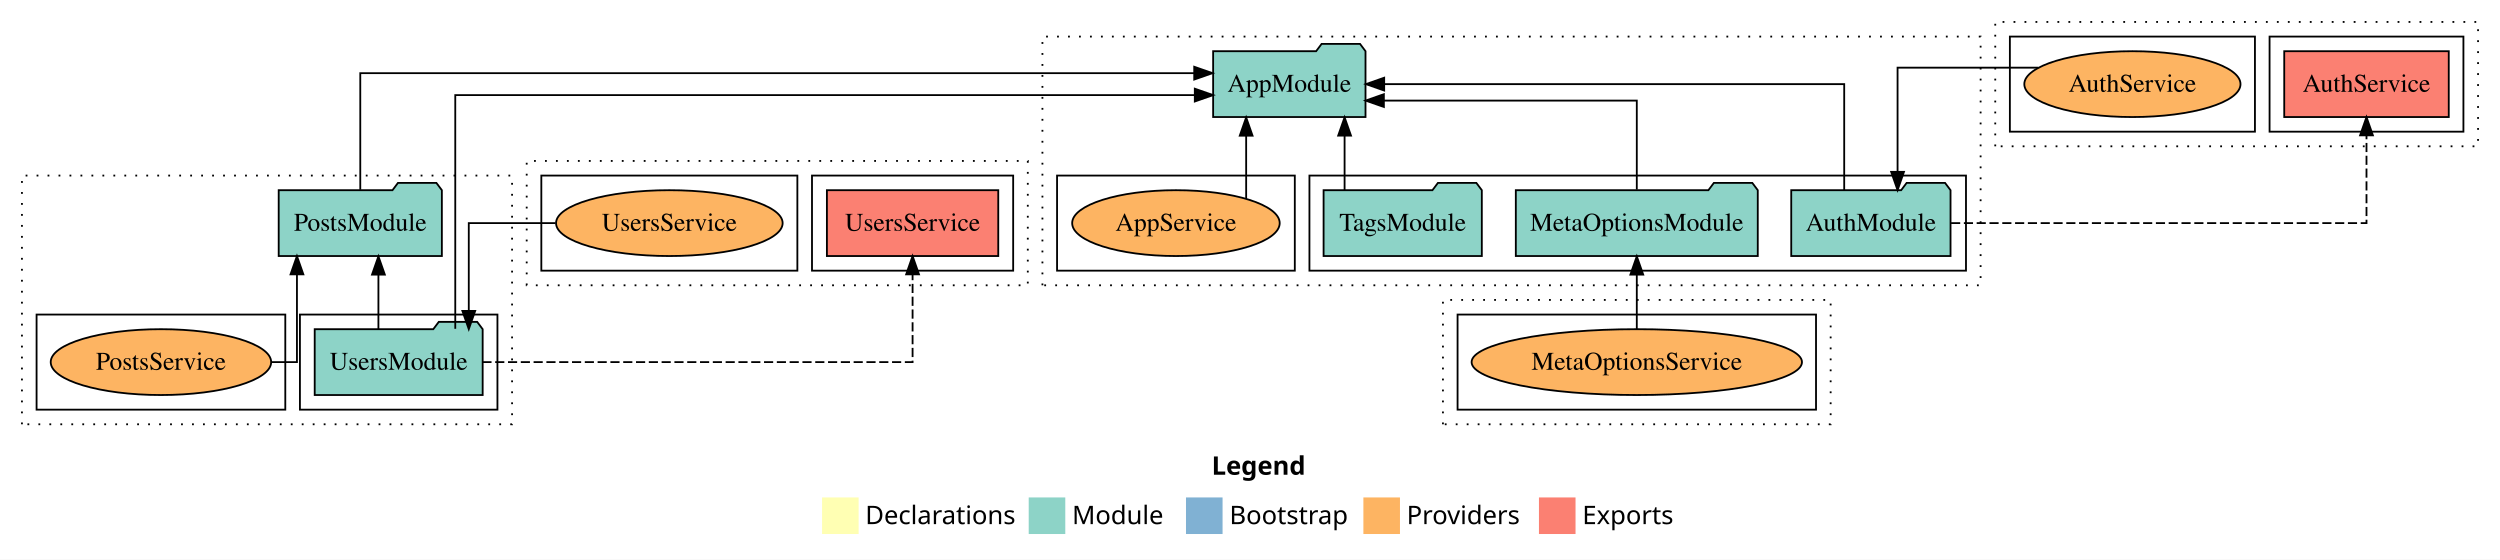
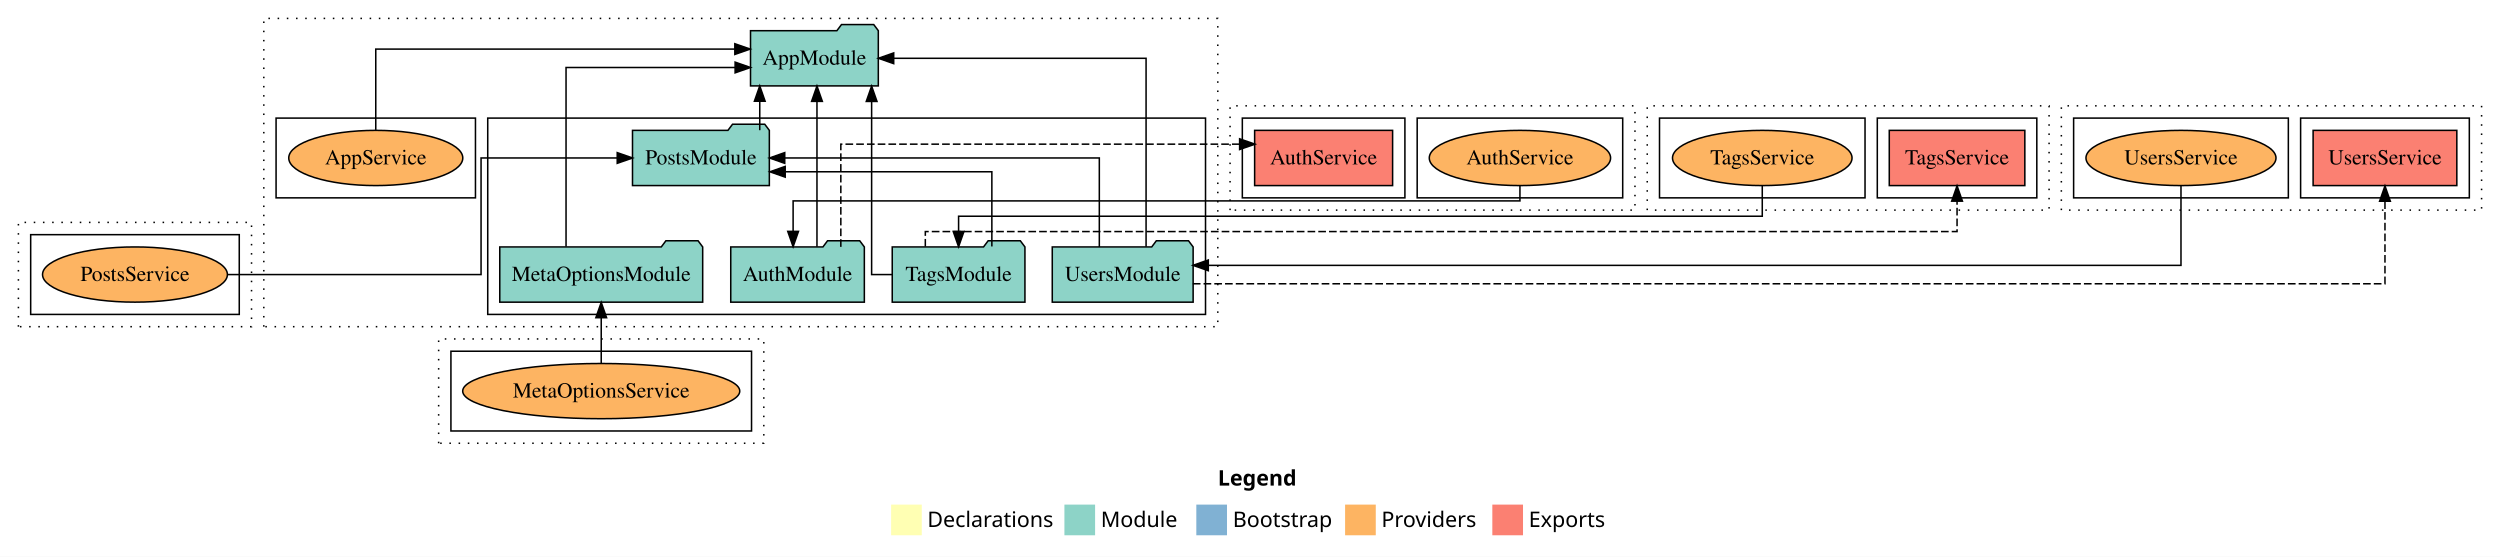
- <svg xmlns="http://www.w3.org/2000/svg" width="1367pt" height="306pt" viewBox="0.00 0.00 1367.00 306.00">
-   <g id="graph0" class="graph" transform="scale(1 1) rotate(0) translate(4 302)">
-     <polygon fill="white" stroke="transparent" points="-4,4 -4,-302 1363,-302 1363,4 -4,4" />
-     <text text-anchor="start" x="658.51" y="-42.4" font-family="Times-12" font-weight="bold" font-size="14.00">Legend</text>
-     <polygon fill="#ffffb3" stroke="transparent" points="445.5,-10 445.5,-30 465.5,-30 465.5,-10 445.5,-10" />
-     <text text-anchor="start" x="469.13" y="-15.4" font-family="Times-12" font-size="14.00">  Declarations</text>
-     <polygon fill="#8dd3c7" stroke="transparent" points="558.5,-10 558.5,-30 578.5,-30 578.5,-10 558.5,-10" />
-     <text text-anchor="start" x="582.23" y="-15.4" font-family="Times-12" font-size="14.00">  Module</text>
-     <polygon fill="#80b1d3" stroke="transparent" points="644.5,-10 644.5,-30 664.5,-30 664.5,-10 644.5,-10" />
-     <text text-anchor="start" x="668.28" y="-15.4" font-family="Times-12" font-size="14.00">  Bootstrap</text>
-     <polygon fill="#fdb462" stroke="transparent" points="741.5,-10 741.5,-30 761.5,-30 761.5,-10 741.5,-10" />
-     <text text-anchor="start" x="765.17" y="-15.4" font-family="Times-12" font-size="14.00">  Providers</text>
-     <polygon fill="#fb8072" stroke="transparent" points="837.5,-10 837.5,-30 857.5,-30 857.5,-10 837.5,-10" />
-     <text text-anchor="start" x="861.23" y="-15.4" font-family="Times-12" font-size="14.00">  Exports</text>
+ <svg xmlns="http://www.w3.org/2000/svg" width="1630pt" height="363pt" viewBox="0.00 0.00 1630.00 363.00">
+   <g id="graph0" class="graph" transform="scale(1 1) rotate(0) translate(4 359)">
+     <polygon fill="white" stroke="transparent" points="-4,4 -4,-359 1626,-359 1626,4 -4,4" />
+     <text text-anchor="start" x="790.01" y="-42.4" font-family="Times-12" font-weight="bold" font-size="14.00">Legend</text>
+     <polygon fill="#ffffb3" stroke="transparent" points="577,-10 577,-30 597,-30 597,-10 577,-10" />
+     <text text-anchor="start" x="600.63" y="-15.4" font-family="Times-12" font-size="14.00">  Declarations</text>
+     <polygon fill="#8dd3c7" stroke="transparent" points="690,-10 690,-30 710,-30 710,-10 690,-10" />
+     <text text-anchor="start" x="713.73" y="-15.4" font-family="Times-12" font-size="14.00">  Module</text>
+     <polygon fill="#80b1d3" stroke="transparent" points="776,-10 776,-30 796,-30 796,-10 776,-10" />
+     <text text-anchor="start" x="799.78" y="-15.4" font-family="Times-12" font-size="14.00">  Bootstrap</text>
+     <polygon fill="#fdb462" stroke="transparent" points="873,-10 873,-30 893,-30 893,-10 873,-10" />
+     <text text-anchor="start" x="896.67" y="-15.4" font-family="Times-12" font-size="14.00">  Providers</text>
+     <polygon fill="#fb8072" stroke="transparent" points="969,-10 969,-30 989,-30 989,-10 969,-10" />
+     <text text-anchor="start" x="992.73" y="-15.4" font-family="Times-12" font-size="14.00">  Exports</text>
+     <g id="clust1" class="cluster">
+       <polygon fill="none" stroke="black" stroke-dasharray="1,5" points="168,-146 168,-347 790,-347 790,-146 168,-146" />
+     </g>
+     <g id="clust3" class="cluster">
+       <polygon fill="none" stroke="black" points="314,-154 314,-282 782,-282 782,-154 314,-154" />
+     </g>
+     <g id="clust6" class="cluster">
+       <polygon fill="none" stroke="black" points="176,-230 176,-282 306,-282 306,-230 176,-230" />
+     </g>
+     <g id="clust13" class="cluster">
+       <polygon fill="none" stroke="black" stroke-dasharray="1,5" points="282,-70 282,-138 494,-138 494,-70 282,-70" />
+     </g>
+     <g id="clust18" class="cluster">
+       <polygon fill="none" stroke="black" points="290,-78 290,-130 486,-130 486,-78 290,-78" />
+     </g>
+     <g id="clust25" class="cluster">
+       <polygon fill="none" stroke="black" stroke-dasharray="1,5" points="1070,-222 1070,-290 1332,-290 1332,-222 1070,-222" />
+     </g>
+     <g id="clust28" class="cluster">
+       <polygon fill="none" stroke="black" points="1220,-230 1220,-282 1324,-282 1324,-230 1220,-230" />
+     </g>
+     <g id="clust30" class="cluster">
+       <polygon fill="none" stroke="black" points="1078,-230 1078,-282 1212,-282 1212,-230 1078,-230" />
+     </g>
+     <g id="clust7" class="cluster">
+       <polygon fill="none" stroke="black" stroke-dasharray="1,5" points="798,-222 798,-290 1062,-290 1062,-222 798,-222" />
+     </g>
+     <g id="clust12" class="cluster">
+       <polygon fill="none" stroke="black" points="920,-230 920,-282 1054,-282 1054,-230 920,-230" />
+     </g>
+     <g id="clust10" class="cluster">
+       <polygon fill="none" stroke="black" points="806,-230 806,-282 912,-282 912,-230 806,-230" />
+     </g>
    <g id="clust19" class="cluster">
-       <polygon fill="none" stroke="black" stroke-dasharray="1,5" points="8,-70 8,-206 276,-206 276,-70 8,-70" />
-     </g>
-     <g id="clust21" class="cluster">
-       <polygon fill="none" stroke="black" points="160,-78 160,-130 268,-130 268,-78 160,-78" />
+       <polygon fill="none" stroke="black" stroke-dasharray="1,5" points="8,-146 8,-214 160,-214 160,-146 8,-146" />
    </g>
    <g id="clust24" class="cluster">
-       <polygon fill="none" stroke="black" points="16,-78 16,-130 152,-130 152,-78 16,-78" />
-     </g>
-     <g id="clust1" class="cluster">
-       <polygon fill="none" stroke="black" stroke-dasharray="1,5" points="566,-146 566,-282 1079,-282 1079,-146 566,-146" />
-     </g>
-     <g id="clust3" class="cluster">
-       <polygon fill="none" stroke="black" points="712,-154 712,-206 1071,-206 1071,-154 712,-154" />
-     </g>
-     <g id="clust6" class="cluster">
-       <polygon fill="none" stroke="black" points="574,-154 574,-206 704,-206 704,-154 574,-154" />
-     </g>
-     <g id="clust13" class="cluster">
-       <polygon fill="none" stroke="black" stroke-dasharray="1,5" points="785,-70 785,-138 997,-138 997,-70 785,-70" />
-     </g>
-     <g id="clust18" class="cluster">
-       <polygon fill="none" stroke="black" points="793,-78 793,-130 989,-130 989,-78 793,-78" />
+       <polygon fill="none" stroke="black" points="16,-154 16,-206 152,-206 152,-154 16,-154" />
    </g>
    <g id="clust31" class="cluster">
-       <polygon fill="none" stroke="black" stroke-dasharray="1,5" points="284,-146 284,-214 558,-214 558,-146 284,-146" />
+       <polygon fill="none" stroke="black" stroke-dasharray="1,5" points="1340,-222 1340,-290 1614,-290 1614,-222 1340,-222" />
    </g>
    <g id="clust34" class="cluster">
-       <polygon fill="none" stroke="black" points="440,-154 440,-206 550,-206 550,-154 440,-154" />
+       <polygon fill="none" stroke="black" points="1496,-230 1496,-282 1606,-282 1606,-230 1496,-230" />
    </g>
    <g id="clust36" class="cluster">
-       <polygon fill="none" stroke="black" points="292,-154 292,-206 432,-206 432,-154 292,-154" />
-     </g>
-     <g id="clust7" class="cluster">
-       <polygon fill="none" stroke="black" stroke-dasharray="1,5" points="1087,-222 1087,-290 1351,-290 1351,-222 1087,-222" />
-     </g>
-     <g id="clust10" class="cluster">
-       <polygon fill="none" stroke="black" points="1237,-230 1237,-282 1343,-282 1343,-230 1237,-230" />
-     </g>
-     <g id="clust12" class="cluster">
-       <polygon fill="none" stroke="black" points="1095,-230 1095,-282 1229,-282 1229,-230 1095,-230" />
+       <polygon fill="none" stroke="black" points="1348,-230 1348,-282 1488,-282 1488,-230 1348,-230" />
    </g>
    <g id="node1" class="node">
-       <polygon fill="#8dd3c7" stroke="black" points="1062.55,-198 1059.55,-202 1038.55,-202 1035.55,-198 975.45,-198 975.45,-162 1062.55,-162 1062.55,-198" />
-       <text text-anchor="middle" x="1019" y="-175.8" font-family="Times,serif" font-size="14.00">AuthModule</text>
+       <polygon fill="#8dd3c7" stroke="black" points="559.55,-198 556.55,-202 535.55,-202 532.55,-198 472.45,-198 472.45,-162 559.55,-162 559.55,-198" />
+       <text text-anchor="middle" x="516" y="-175.8" font-family="Times,serif" font-size="14.00">AuthModule</text>
    </g>
    <g id="node6" class="node">
-       <polygon fill="#8dd3c7" stroke="black" points="742.66,-274 739.66,-278 718.66,-278 715.66,-274 659.34,-274 659.34,-238 742.66,-238 742.66,-274" />
-       <text text-anchor="middle" x="701" y="-251.8" font-family="Times,serif" font-size="14.00">AppModule</text>
+       <polygon fill="#8dd3c7" stroke="black" points="568.66,-339 565.66,-343 544.66,-343 541.66,-339 485.34,-339 485.34,-303 568.66,-303 568.66,-339" />
+       <text text-anchor="middle" x="527" y="-316.8" font-family="Times,serif" font-size="14.00">AppModule</text>
    </g>
    <g id="edge1" class="edge">
-       <path fill="none" stroke="black" d="M1004.41,-198.01C1004.41,-220.49 1004.41,-256 1004.41,-256 1004.41,-256 752.87,-256 752.87,-256" />
-       <polygon fill="black" stroke="black" points="752.87,-252.5 742.87,-256 752.87,-259.5 752.87,-252.5" />
+       <path fill="none" stroke="black" d="M528.66,-198.14C528.66,-198.14 528.66,-292.93 528.66,-292.93" />
+       <polygon fill="black" stroke="black" points="525.16,-292.92 528.66,-302.93 532.16,-292.93 525.16,-292.92" />
    </g>
    <g id="node8" class="node">
-       <polygon fill="#fb8072" stroke="black" points="1334.98,-274 1245.02,-274 1245.02,-238 1334.98,-238 1334.98,-274" />
-       <text text-anchor="middle" x="1290" y="-251.8" font-family="Times,serif" font-size="14.00">AuthService </text>
+       <polygon fill="#fb8072" stroke="black" points="903.98,-274 814.02,-274 814.02,-238 903.98,-238 903.98,-274" />
+       <text text-anchor="middle" x="859" y="-251.8" font-family="Times,serif" font-size="14.00">AuthService </text>
    </g>
    <g id="edge7" class="edge">
-       <path fill="none" stroke="black" stroke-dasharray="5,2" d="M1062.84,-180C1139.54,-180 1290,-180 1290,-180 1290,-180 1290,-227.99 1290,-227.99" />
-       <polygon fill="black" stroke="black" points="1286.5,-227.99 1290,-237.99 1293.5,-227.99 1286.5,-227.99" />
+       <path fill="none" stroke="black" stroke-dasharray="5,2" d="M544.22,-198.03C544.22,-222.98 544.22,-265 544.22,-265 544.22,-265 804.23,-265 804.23,-265" />
+       <polygon fill="black" stroke="black" points="804.23,-268.5 814.23,-265 804.23,-261.5 804.23,-268.5" />
    </g>
    <g id="node2" class="node">
-       <polygon fill="#8dd3c7" stroke="black" points="957.15,-198 954.15,-202 933.15,-202 930.15,-198 824.85,-198 824.85,-162 957.15,-162 957.15,-198" />
-       <text text-anchor="middle" x="891" y="-175.8" font-family="Times,serif" font-size="14.00">MetaOptionsModule</text>
+       <polygon fill="#8dd3c7" stroke="black" points="454.15,-198 451.15,-202 430.15,-202 427.15,-198 321.85,-198 321.85,-162 454.15,-162 454.15,-198" />
+       <text text-anchor="middle" x="388" y="-175.8" font-family="Times,serif" font-size="14.00">MetaOptionsModule</text>
    </g>
    <g id="edge2" class="edge">
-       <path fill="none" stroke="black" d="M891,-198.31C891,-218.15 891,-247 891,-247 891,-247 752.7,-247 752.7,-247" />
-       <polygon fill="black" stroke="black" points="752.7,-243.5 742.7,-247 752.7,-250.5 752.7,-243.5" />
+       <path fill="none" stroke="black" d="M365.06,-198.21C365.06,-235.06 365.06,-315 365.06,-315 365.06,-315 475.3,-315 475.3,-315" />
+       <polygon fill="black" stroke="black" points="475.3,-318.5 485.3,-315 475.3,-311.5 475.3,-318.5" />
    </g>
    <g id="node3" class="node">
-       <polygon fill="#8dd3c7" stroke="black" points="237.61,-198 234.61,-202 213.61,-202 210.61,-198 148.39,-198 148.39,-162 237.61,-162 237.61,-198" />
-       <text text-anchor="middle" x="193" y="-175.8" font-family="Times,serif" font-size="14.00">PostsModule</text>
+       <polygon fill="#8dd3c7" stroke="black" points="497.61,-274 494.61,-278 473.61,-278 470.61,-274 408.39,-274 408.39,-238 497.61,-238 497.61,-274" />
+       <text text-anchor="middle" x="453" y="-251.8" font-family="Times,serif" font-size="14.00">PostsModule</text>
    </g>
    <g id="edge3" class="edge">
-       <path fill="none" stroke="black" d="M193,-198.2C193,-222.36 193,-262 193,-262 193,-262 649,-262 649,-262" />
-       <polygon fill="black" stroke="black" points="649,-265.5 659,-262 649,-258.5 649,-265.5" />
+       <path fill="none" stroke="black" d="M491.36,-274.11C491.36,-274.11 491.36,-292.99 491.36,-292.99" />
+       <polygon fill="black" stroke="black" points="487.86,-292.99 491.36,-302.99 494.86,-292.99 487.86,-292.99" />
    </g>
    <g id="node4" class="node">
-       <polygon fill="#8dd3c7" stroke="black" points="806.26,-198 803.26,-202 782.26,-202 779.26,-198 719.74,-198 719.74,-162 806.26,-162 806.26,-198" />
-       <text text-anchor="middle" x="763" y="-175.8" font-family="Times,serif" font-size="14.00">TagsModule</text>
+       <polygon fill="#8dd3c7" stroke="black" points="664.26,-198 661.26,-202 640.26,-202 637.26,-198 577.74,-198 577.74,-162 664.26,-162 664.26,-198" />
+       <text text-anchor="middle" x="621" y="-175.8" font-family="Times,serif" font-size="14.00">TagsModule</text>
+     </g>
+     <g id="edge10" class="edge">
+       <path fill="none" stroke="black" d="M642.69,-198.31C642.69,-218.15 642.69,-247 642.69,-247 642.69,-247 507.95,-247 507.95,-247" />
+       <polygon fill="black" stroke="black" points="507.95,-243.5 497.95,-247 507.95,-250.5 507.95,-243.5" />
    </g>
    <g id="edge4" class="edge">
-       <path fill="none" stroke="black" d="M731.22,-198.01C731.22,-198.01 731.22,-227.85 731.22,-227.85" />
-       <polygon fill="black" stroke="black" points="727.72,-227.85 731.22,-237.85 734.72,-227.85 727.72,-227.85" />
+       <path fill="none" stroke="black" d="M577.74,-180C569.98,-180 564.3,-180 564.3,-180 564.3,-180 564.3,-292.86 564.3,-292.86" />
+       <polygon fill="black" stroke="black" points="560.8,-292.86 564.3,-302.86 567.8,-292.86 560.8,-292.86" />
+     </g>
+     <g id="node12" class="node">
+       <polygon fill="#fb8072" stroke="black" points="1316.19,-274 1227.81,-274 1227.81,-238 1316.19,-238 1316.19,-274" />
+       <text text-anchor="middle" x="1272" y="-251.8" font-family="Times,serif" font-size="14.00">TagsService </text>
+     </g>
+     <g id="edge13" class="edge">
+       <path fill="none" stroke="black" stroke-dasharray="5,2" d="M599.31,-198.21C599.31,-203.55 599.31,-208 599.31,-208 599.31,-208 1272,-208 1272,-208 1272,-208 1272,-227.85 1272,-227.85" />
+       <polygon fill="black" stroke="black" points="1268.5,-227.85 1272,-237.85 1275.5,-227.85 1268.5,-227.85" />
    </g>
    <g id="node5" class="node">
-       <polygon fill="#8dd3c7" stroke="black" points="259.92,-122 256.92,-126 235.92,-126 232.92,-122 168.08,-122 168.08,-86 259.92,-86 259.92,-122" />
-       <text text-anchor="middle" x="214" y="-99.8" font-family="Times,serif" font-size="14.00">UsersModule</text>
+       <polygon fill="#8dd3c7" stroke="black" points="773.92,-198 770.92,-202 749.92,-202 746.92,-198 682.08,-198 682.08,-162 773.92,-162 773.92,-198" />
+       <text text-anchor="middle" x="728" y="-175.8" font-family="Times,serif" font-size="14.00">UsersModule</text>
    </g>
-     <g id="edge10" class="edge">
-       <path fill="none" stroke="black" d="M202.92,-122.01C202.92,-122.01 202.92,-151.85 202.92,-151.85" />
-       <polygon fill="black" stroke="black" points="199.42,-151.85 202.92,-161.85 206.42,-151.85 199.42,-151.85" />
+     <g id="edge11" class="edge">
+       <path fill="none" stroke="black" d="M712.76,-198.01C712.76,-220.49 712.76,-256 712.76,-256 712.76,-256 507.65,-256 507.65,-256" />
+       <polygon fill="black" stroke="black" points="507.65,-252.5 497.65,-256 507.65,-259.5 507.65,-252.5" />
    </g>
    <g id="edge5" class="edge">
-       <path fill="none" stroke="black" d="M244.94,-122.2C244.94,-161.33 244.94,-250 244.94,-250 244.94,-250 649.32,-250 649.32,-250" />
-       <polygon fill="black" stroke="black" points="649.32,-253.5 659.32,-250 649.32,-246.5 649.32,-253.5" />
+       <path fill="none" stroke="black" d="M743.24,-198.14C743.24,-236.23 743.24,-321 743.24,-321 743.24,-321 578.69,-321 578.69,-321" />
+       <polygon fill="black" stroke="black" points="578.69,-317.5 568.69,-321 578.69,-324.5 578.69,-317.5" />
    </g>
-     <g id="node12" class="node">
-       <polygon fill="#fb8072" stroke="black" points="541.85,-198 448.15,-198 448.15,-162 541.85,-162 541.85,-198" />
-       <text text-anchor="middle" x="495" y="-175.8" font-family="Times,serif" font-size="14.00">UsersService </text>
+     <g id="node14" class="node">
+       <polygon fill="#fb8072" stroke="black" points="1597.85,-274 1504.15,-274 1504.15,-238 1597.85,-238 1597.85,-274" />
+       <text text-anchor="middle" x="1551" y="-251.8" font-family="Times,serif" font-size="14.00">UsersService </text>
+     </g>
+     <g id="edge15" class="edge">
+       <path fill="none" stroke="black" stroke-dasharray="5,2" d="M773.72,-174C946.64,-174 1551,-174 1551,-174 1551,-174 1551,-227.8 1551,-227.8" />
+       <polygon fill="black" stroke="black" points="1547.5,-227.8 1551,-237.8 1554.5,-227.8 1547.5,-227.8" />
+     </g>
+     <g id="node7" class="node">
+       <ellipse fill="#fdb462" stroke="black" cx="241" cy="-256" rx="56.74" ry="18" />
+       <text text-anchor="middle" x="241" y="-251.8" font-family="Times,serif" font-size="14.00">AppService</text>
+     </g>
+     <g id="edge6" class="edge">
+       <path fill="none" stroke="black" d="M241,-274.28C241,-295.32 241,-327 241,-327 241,-327 475.11,-327 475.11,-327" />
+       <polygon fill="black" stroke="black" points="475.11,-330.5 485.11,-327 475.11,-323.5 475.11,-330.5" />
+     </g>
+     <g id="node9" class="node">
+       <ellipse fill="#fdb462" stroke="black" cx="987" cy="-256" rx="59.11" ry="18" />
+       <text text-anchor="middle" x="987" y="-251.8" font-family="Times,serif" font-size="14.00">AuthService</text>
+     </g>
+     <g id="edge8" class="edge">
+       <path fill="none" stroke="black" d="M987,-237.79C987,-232.45 987,-228 987,-228 987,-228 513.11,-228 513.11,-228 513.11,-228 513.11,-208.15 513.11,-208.15" />
+       <polygon fill="black" stroke="black" points="516.61,-208.15 513.11,-198.15 509.61,-208.15 516.61,-208.15" />
+     </g>
+     <g id="node10" class="node">
+       <ellipse fill="#fdb462" stroke="black" cx="388" cy="-104" rx="90.33" ry="18" />
+       <text text-anchor="middle" x="388" y="-99.8" font-family="Times,serif" font-size="14.00">MetaOptionsService</text>
+     </g>
+     <g id="edge9" class="edge">
+       <path fill="none" stroke="black" d="M388,-122.01C388,-122.01 388,-151.85 388,-151.85" />
+       <polygon fill="black" stroke="black" points="384.5,-151.85 388,-161.85 391.5,-151.85 384.5,-151.85" />
+     </g>
+     <g id="node11" class="node">
+       <ellipse fill="#fdb462" stroke="black" cx="84" cy="-180" rx="60.27" ry="18" />
+       <text text-anchor="middle" x="84" y="-175.8" font-family="Times,serif" font-size="14.00">PostsService</text>
    </g>
    <g id="edge12" class="edge">
-       <path fill="none" stroke="black" stroke-dasharray="5,2" d="M259.77,-104C339.4,-104 495,-104 495,-104 495,-104 495,-151.99 495,-151.99" />
-       <polygon fill="black" stroke="black" points="491.5,-151.99 495,-161.99 498.5,-151.99 491.5,-151.99" />
-     </g>
-     <g id="node7" class="node">
-       <ellipse fill="#fdb462" stroke="black" cx="639" cy="-180" rx="56.74" ry="18" />
-       <text text-anchor="middle" x="639" y="-175.8" font-family="Times,serif" font-size="14.00">AppService</text>
-     </g>
-     <g id="edge6" class="edge">
-       <path fill="none" stroke="black" d="M677.4,-193.24C677.4,-193.24 677.4,-227.79 677.4,-227.79" />
-       <polygon fill="black" stroke="black" points="673.9,-227.79 677.4,-237.79 680.9,-227.79 673.9,-227.79" />
-     </g>
-     <g id="node9" class="node">
-       <ellipse fill="#fdb462" stroke="black" cx="1162" cy="-256" rx="59.11" ry="18" />
-       <text text-anchor="middle" x="1162" y="-251.8" font-family="Times,serif" font-size="14.00">AuthService</text>
-     </g>
-     <g id="edge8" class="edge">
-       <path fill="none" stroke="black" d="M1110.51,-265C1074.79,-265 1033.59,-265 1033.59,-265 1033.59,-265 1033.59,-208.03 1033.59,-208.03" />
-       <polygon fill="black" stroke="black" points="1037.09,-208.03 1033.59,-198.03 1030.09,-208.03 1037.09,-208.03" />
-     </g>
-     <g id="node10" class="node">
-       <ellipse fill="#fdb462" stroke="black" cx="891" cy="-104" rx="90.33" ry="18" />
-       <text text-anchor="middle" x="891" y="-99.8" font-family="Times,serif" font-size="14.00">MetaOptionsService</text>
-     </g>
-     <g id="edge9" class="edge">
-       <path fill="none" stroke="black" d="M891,-122.01C891,-122.01 891,-151.85 891,-151.85" />
-       <polygon fill="black" stroke="black" points="887.5,-151.85 891,-161.85 894.5,-151.85 887.5,-151.85" />
-     </g>
-     <g id="node11" class="node">
-       <ellipse fill="#fdb462" stroke="black" cx="84" cy="-104" rx="60.27" ry="18" />
-       <text text-anchor="middle" x="84" y="-99.8" font-family="Times,serif" font-size="14.00">PostsService</text>
-     </g>
-     <g id="edge11" class="edge">
-       <path fill="none" stroke="black" d="M144.73,-104C152.81,-104 158.37,-104 158.37,-104 158.37,-104 158.37,-151.99 158.37,-151.99" />
-       <polygon fill="black" stroke="black" points="154.87,-151.99 158.37,-161.99 161.87,-151.99 154.87,-151.99" />
+       <path fill="none" stroke="black" d="M144.47,-180C211.31,-180 309.65,-180 309.65,-180 309.65,-180 309.65,-256 309.65,-256 309.65,-256 398.43,-256 398.43,-256" />
+       <polygon fill="black" stroke="black" points="398.43,-259.5 408.43,-256 398.43,-252.5 398.43,-259.5" />
    </g>
    <g id="node13" class="node">
-       <ellipse fill="#fdb462" stroke="black" cx="362" cy="-180" rx="61.95" ry="18" />
-       <text text-anchor="middle" x="362" y="-175.8" font-family="Times,serif" font-size="14.00">UsersService</text>
+       <ellipse fill="#fdb462" stroke="black" cx="1145" cy="-256" rx="58.53" ry="18" />
+       <text text-anchor="middle" x="1145" y="-251.8" font-family="Times,serif" font-size="14.00">TagsService</text>
    </g>
-     <g id="edge13" class="edge">
-       <path fill="none" stroke="black" d="M299.79,-180C275.04,-180 252.33,-180 252.33,-180 252.33,-180 252.33,-132.01 252.33,-132.01" />
-       <polygon fill="black" stroke="black" points="255.83,-132.01 252.33,-122.01 248.83,-132.01 255.83,-132.01" />
+     <g id="edge14" class="edge">
+       <path fill="none" stroke="black" d="M1145,-237.89C1145,-228.1 1145,-218 1145,-218 1145,-218 621,-218 621,-218 621,-218 621,-208.11 621,-208.11" />
+       <polygon fill="black" stroke="black" points="624.5,-208.11 621,-198.11 617.5,-208.11 624.5,-208.11" />
+     </g>
+     <g id="node15" class="node">
+       <ellipse fill="#fdb462" stroke="black" cx="1418" cy="-256" rx="61.95" ry="18" />
+       <text text-anchor="middle" x="1418" y="-251.8" font-family="Times,serif" font-size="14.00">UsersService</text>
+     </g>
+     <g id="edge16" class="edge">
+       <path fill="none" stroke="black" d="M1418,-237.97C1418,-217.23 1418,-186 1418,-186 1418,-186 783.81,-186 783.81,-186" />
+       <polygon fill="black" stroke="black" points="783.81,-182.5 773.81,-186 783.81,-189.5 783.81,-182.5" />
    </g>
  </g>
</svg>
